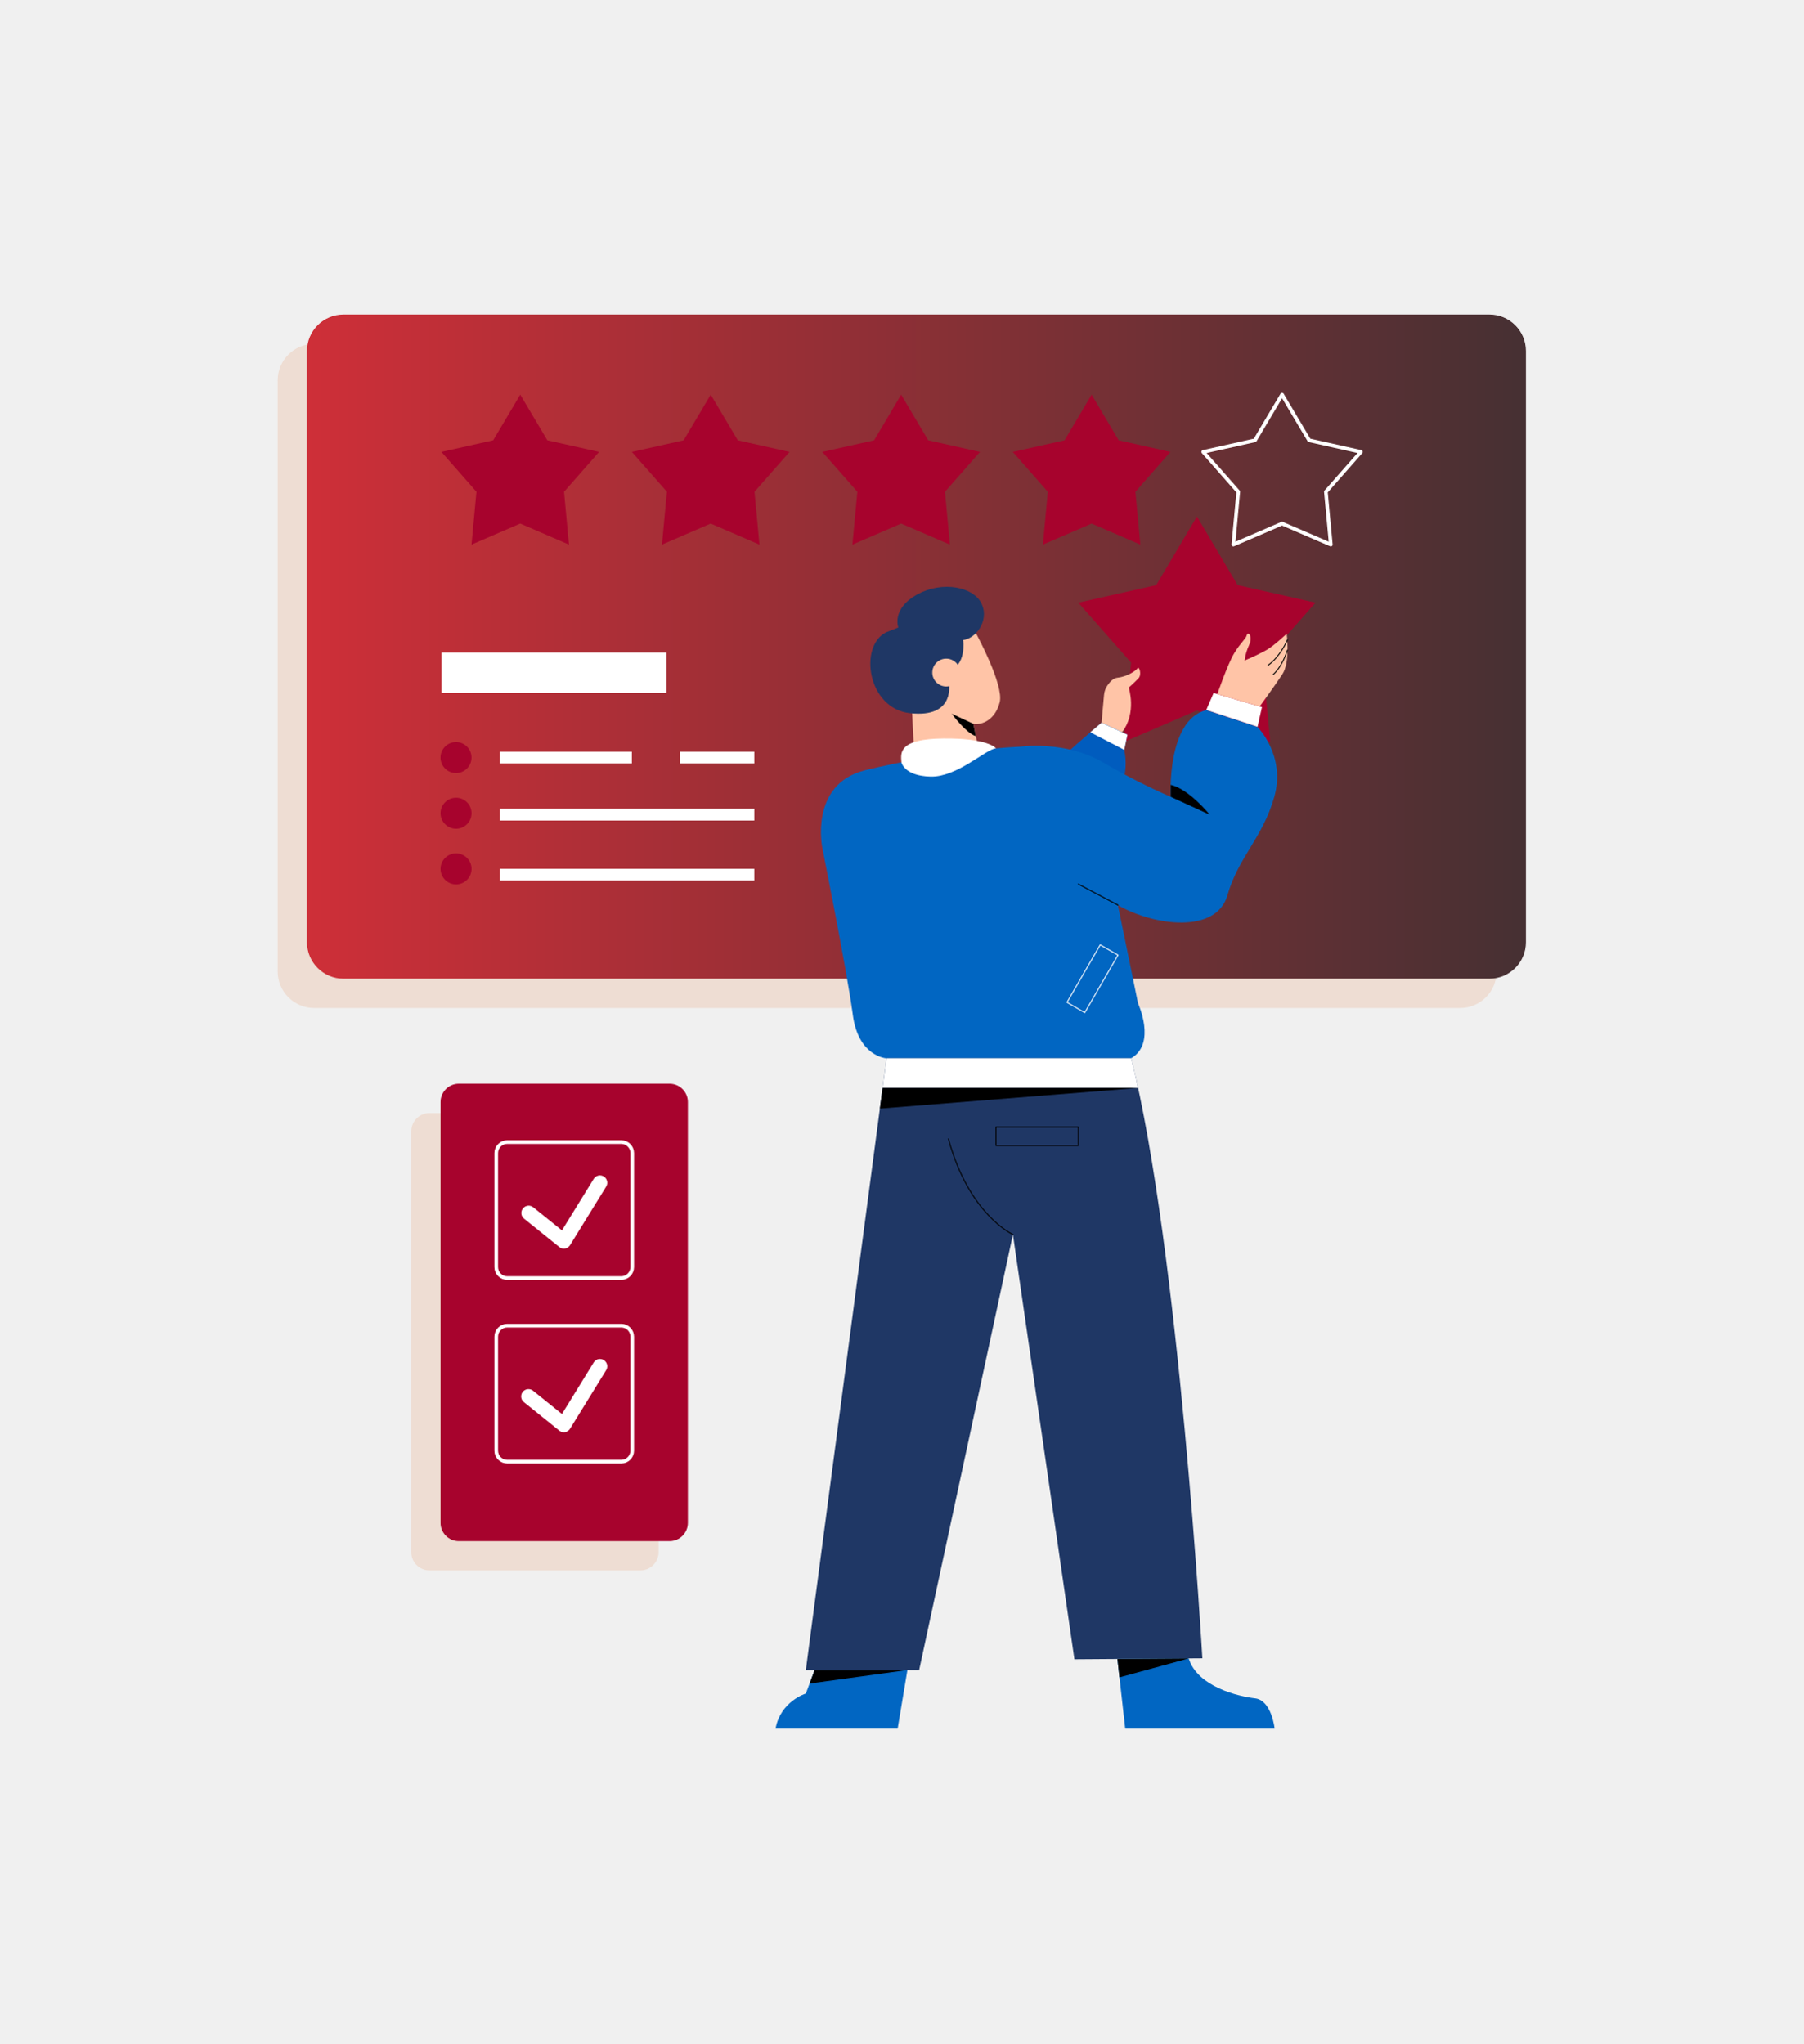
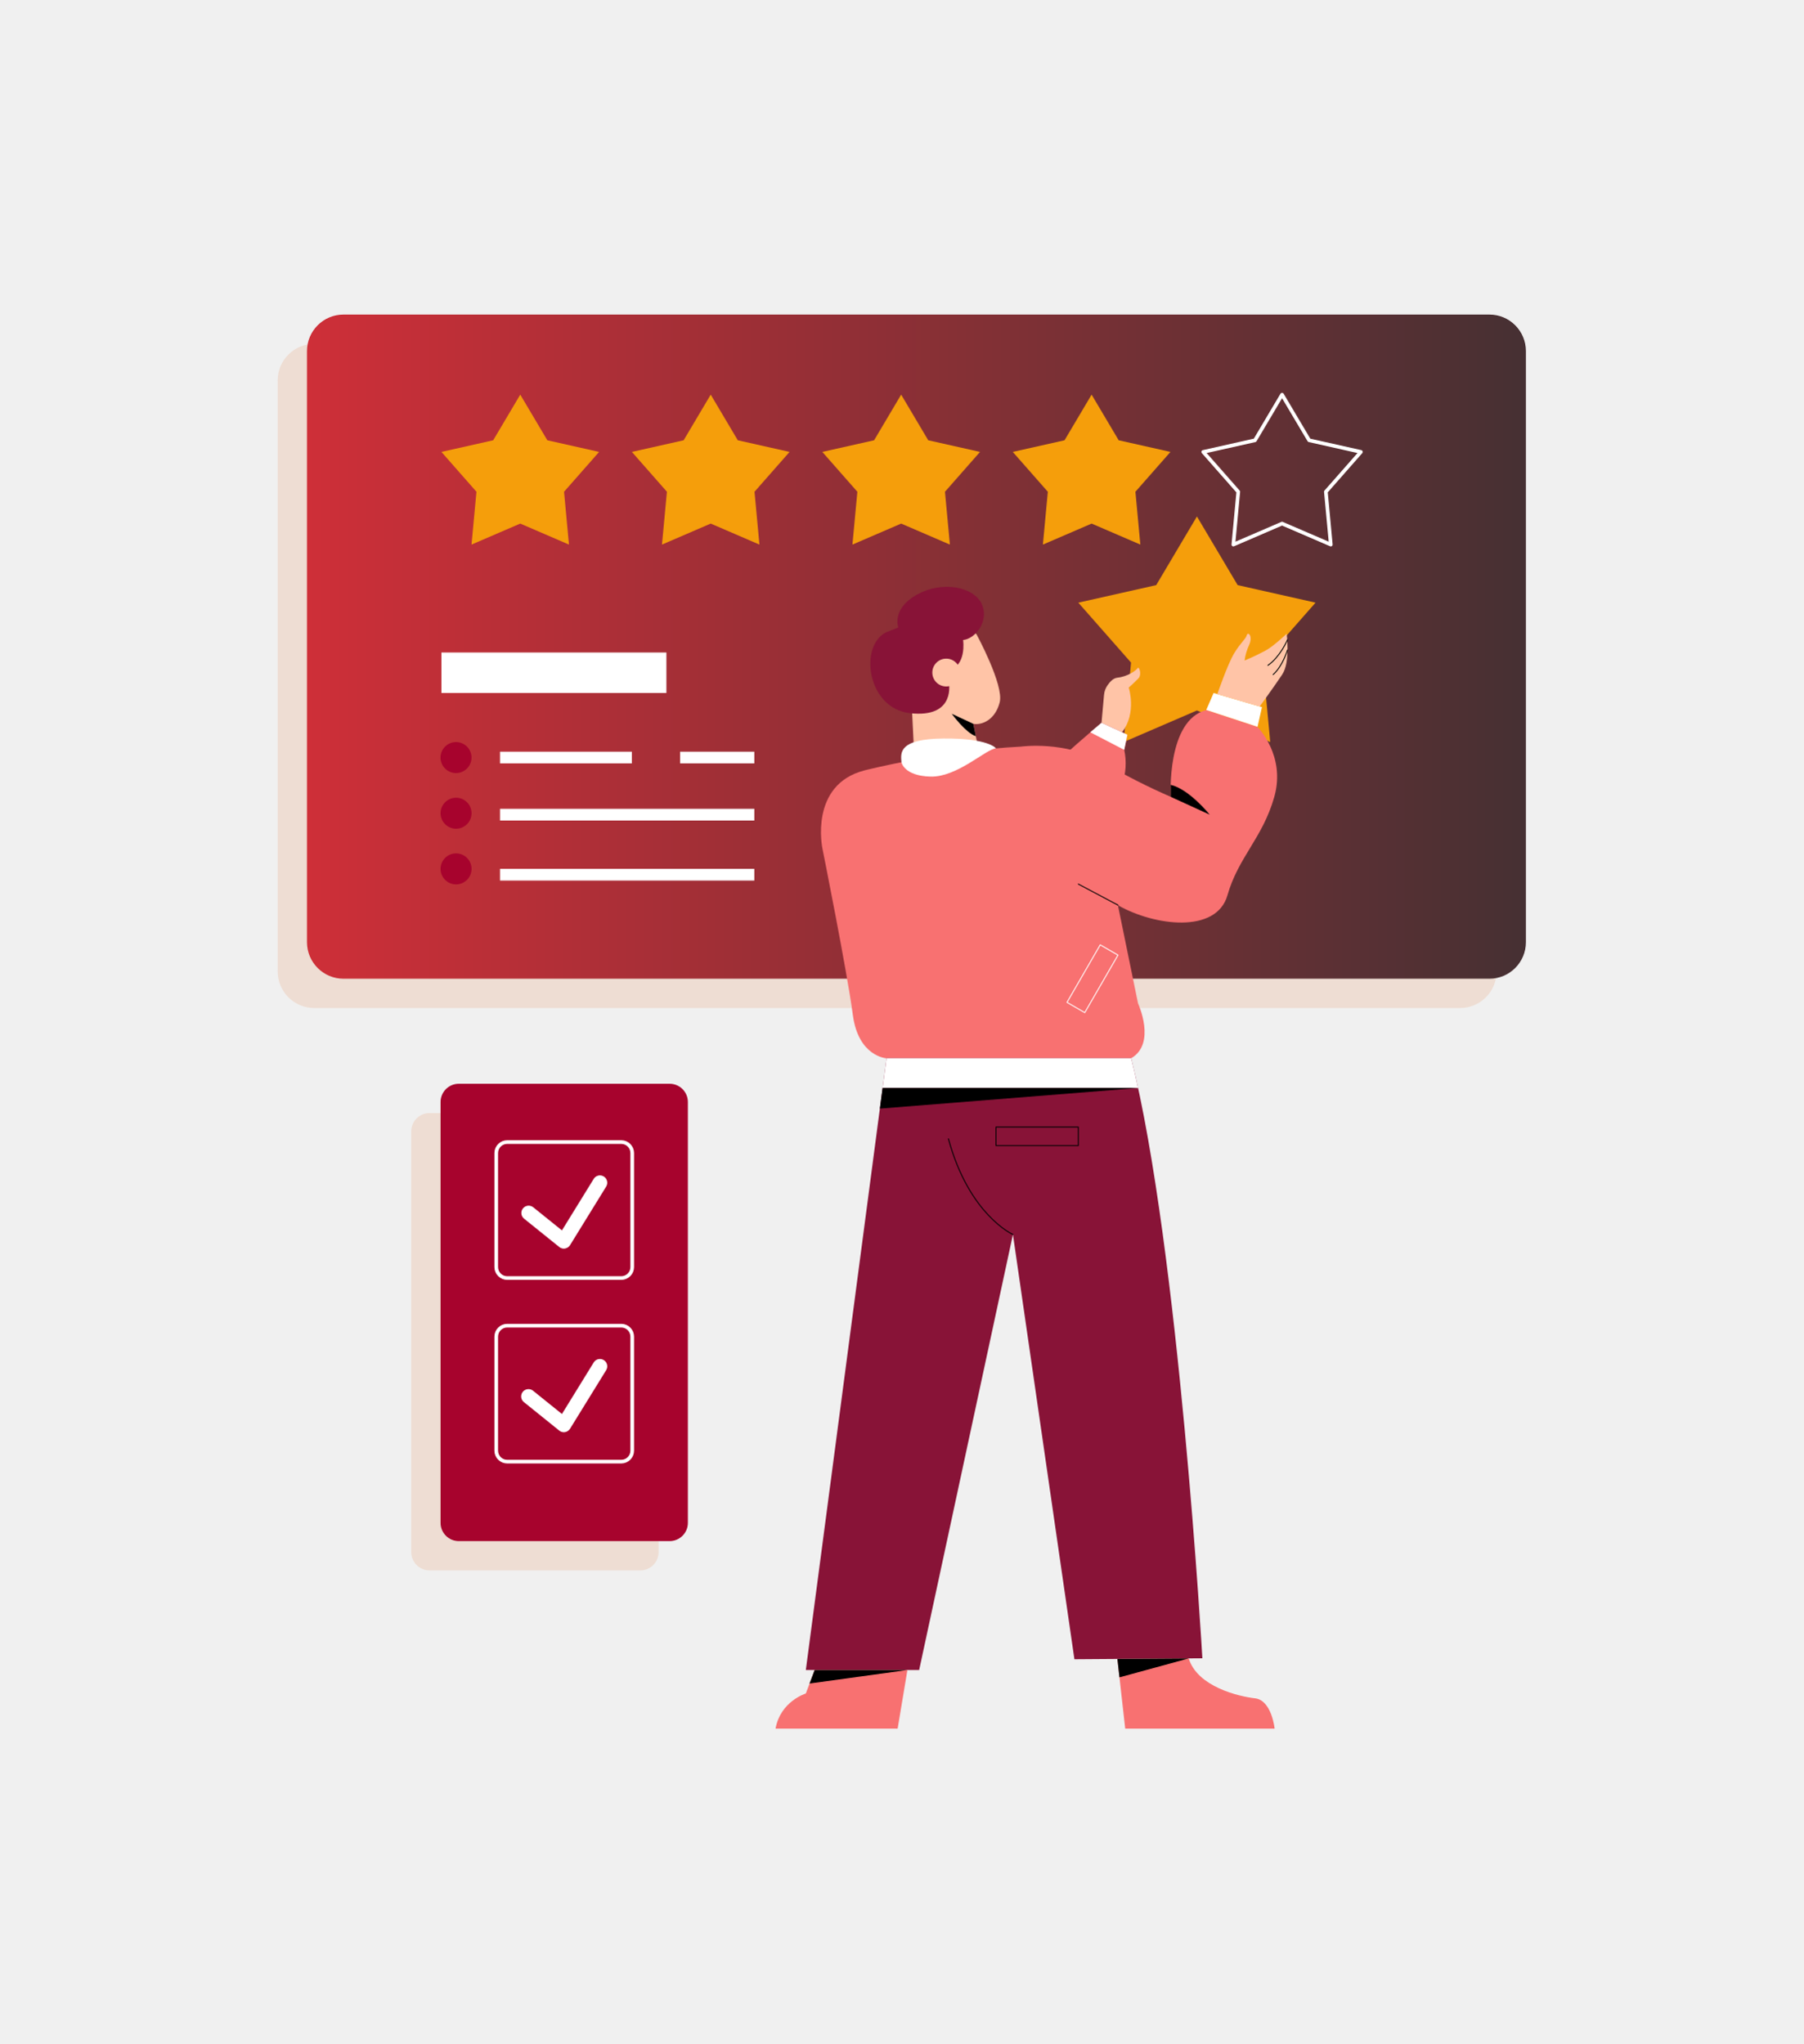
<svg xmlns="http://www.w3.org/2000/svg" id="Layer_1" data-name="Layer 1" viewBox="0 0 986.71 1117.97">
  <defs>
-     <style>.cls-1{fill:#eeddd3;}.cls-2{fill:url(#linear-gradient);}.cls-3{fill:#a7032d;}.cls-4{fill:#ffc4a7;}.cls-5{fill:#005cbe;}.cls-6{fill:#fff;}.cls-7{fill:#1f3765;}.cls-8{fill:#0166c2;}.cls-10,.cls-11,.cls-9{fill:none;stroke-linecap:round;stroke-linejoin:round;}.cls-9{stroke:#000;}.cls-10,.cls-9{stroke-width:0.5px;}.cls-10,.cls-11{stroke:#fff;}.cls-11{stroke-width:2px;}</style>
+     <style>.cls-1{fill:#eeddd3;}.cls-13{fill:#f59e0b;}.cls-2{fill:url(#linear-gradient);}.cls-3{fill:#a7032d;}.cls-4{fill:#ffc4a7;}.cls-5{fill:#f87171;}.cls-6{fill:#fff;}.cls-7{fill:#881337;}.cls-8{fill:#f87171;}.cls-10,.cls-11,.cls-9{fill:none;stroke-linecap:round;stroke-linejoin:round;}.cls-9{stroke:#000;}.cls-10,.cls-9{stroke-width:0.5px;}.cls-10,.cls-11{stroke:#fff;}.cls-11{stroke-width:2px;}</style>
    <linearGradient id="linear-gradient" x1="167.94" y1="353.83" x2="834.81" y2="353.83" gradientUnits="userSpaceOnUse">
      <stop offset="0" stop-color="#CE2F38" />
      <stop offset="1" stop-color="#463033" />
    </linearGradient>
  </defs>
  <rect class="cls-1" x="151.91" y="188.14" width="666.87" height="363.42" rx="20" />
  <rect class="cls-2" x="167.94" y="172.11" width="666.87" height="363.42" rx="20" />
-   <polygon class="cls-3" points="654.83 282.6 677.11 320.16 719.72 329.75 690.88 362.54 694.93 406.03 654.83 388.74 614.73 406.03 618.78 362.54 589.94 329.75 632.55 320.16 654.83 282.6" />
+   <polygon class="cls-13" points="654.83 282.6 677.11 320.16 719.72 329.75 690.88 362.54 694.93 406.03 654.83 388.74 614.73 406.03 618.78 362.54 589.94 329.75 632.55 320.16 654.83 282.6" />
  <path class="cls-4" d="M613.85,400.68l-11.22-5.21L604,380.23a10.82,10.82,0,0,1,2-5.4c1.23-1.71,3-3.77,5.23-4,5.74-.61,10.35-4,11.15-5.24s2.47,3.5.42,5.61c-2.86,2.95-5.29,5-5.29,5S622.07,390.06,613.85,400.68Z" />
  <path class="cls-5" d="M571.24,432.34a37.12,37.12,0,0,1,11-19.1c9.09-8.28,20.44-17.77,20.44-17.77L616.79,402l-1.74,8.28a35.22,35.22,0,0,1-1.2,19.1c-3.6,10-7.08,18.57-7.08,18.57Z" />
  <polygon class="cls-6" points="615.05 410.3 596.48 400.68 602.63 395.47 616.79 402.02 615.05 410.3" />
  <path class="cls-4" d="M534.3,347.18s15,27.65,12.63,37.07-9.42,12.63-14.43,11.82l4.21,20.84-36.27,2.21-1.61-33.07s-14.62-14.62-7.61-28.85S519.07,330.55,534.3,347.18Z" />
  <path class="cls-7" d="M519.07,373.23s4.26,19.87-21.24,17c-23.44-2.6-28.05-36.87-13-44.28l6.61-2.61s-3.81-10.22,10.22-18,31.26-4.21,35.47,5.21-3.61,19-10.22,19.64c0,0,2.16,14.82-8.64,16.63Z" />
  <path class="cls-4" d="M525.28,368a7.61,7.61,0,1,1-7.61-7.61A7.6,7.6,0,0,1,525.28,368Z" />
  <path d="M532.5,396.07l-11.82-5.53s7.73,10.6,13.18,12.27Z" />
  <path class="cls-8" d="M473,421.52s42.29-10.82,85.57-13c0,0,24.24-3.41,44.88,8.61A342.48,342.48,0,0,0,640.5,436s-2.4-41.88,19.44-47.49l28,9.22s15.63,15.63,9.22,38.27-19.64,32.86-25.65,53.9-39.87,16.83-59.91,5.41l11,53.7s10.22,22-3.81,30.06H485s-15.43-.8-18.44-23.84-16.63-91-16.63-91S442.53,429.34,473,421.52Z" />
  <path d="M640.5,436l21.31,9.75s-11.09-13.89-21.31-16.3Z" />
  <line class="cls-9" x1="611.65" y1="495.26" x2="589.94" y2="483.74" />
  <path class="cls-6" d="M493.17,417.06s1.26,7.47,15.88,7.87,30.21-15,35.85-15.47c0,0-4-5.57-28.63-5.37S492.72,411.8,493.17,417.06Z" />
  <polygon class="cls-6" points="659.94 388.46 663.95 379.17 690.4 386.92 687.99 397.68 659.94 388.46" />
  <path class="cls-4" d="M666,379.77s5.57-16.26,9.18-22.27,6.31-7.71,6.91-9.92,3.51.3,1.3,5.31a29.84,29.84,0,0,0-2.5,8.52A121.62,121.62,0,0,0,693,355.6c4.07-2.34,10.92-8.82,10.92-8.82s2.11,15.43-2.4,22.24-12.36,17.54-12.36,17.54Z" />
  <path class="cls-9" d="M704.41,350.05s-4.06,9.42-10.74,14" />
  <path class="cls-9" d="M704.41,355.6s-2.66,8.88-7.87,13.49" />
  <path class="cls-7" d="M485,579,440.86,913.79h62l51.3-238.32L587.8,907.91l70-.53S645,683,618.86,579Z" />
  <path class="cls-6" d="M622.64,595.32c-1.23-5.7-2.48-11.15-3.78-16.3H485l-2.15,16.3Z" />
  <path class="cls-9" d="M554.14,675.47s-24-10.69-35.27-52.36" />
  <rect class="cls-9" x="544.9" y="616.69" width="45.04" height="10.15" />
  <polygon points="481.37 606.6 622.64 595.32 482.86 595.32 481.37 606.6" />
  <rect class="cls-10" x="592.08" y="517.37" width="11.22" height="36.34" transform="translate(347.85 -227.1) rotate(30)" />
  <path class="cls-8" d="M611.32,907.73l4.27,38.12h81.75s-1.6-15.49-10.68-16.56-31.51-6.3-36.33-21.85Z" />
  <path class="cls-8" d="M445.67,913.79l-4.81,12.85s-13.9,4.25-16.57,19.21h66.8l5.34-32.06Z" />
  <polygon points="650.33 907.44 612.45 917.81 611.32 907.73 650.33 907.44" />
  <polygon points="496.43 913.79 442.9 921.19 445.67 913.79 496.43 913.79" />
-   <polygon class="cls-3" points="284.62 215.93 299.43 240.9 327.75 247.27 308.58 269.07 311.27 297.97 284.62 286.48 257.96 297.97 260.66 269.07 241.49 247.27 269.81 240.9 284.62 215.93" />
-   <polygon class="cls-3" points="388.82 215.93 403.63 240.9 431.95 247.27 412.78 269.07 415.47 297.97 388.82 286.48 362.16 297.97 364.86 269.07 345.69 247.27 374.01 240.9 388.82 215.93" />
-   <polygon class="cls-3" points="493.01 215.93 507.82 240.9 536.15 247.27 516.98 269.07 519.67 297.97 493.01 286.48 466.36 297.97 469.05 269.07 449.88 247.27 478.21 240.9 493.01 215.93" />
-   <polygon class="cls-3" points="597.21 215.93 612.02 240.9 640.34 247.27 621.17 269.07 623.87 297.97 597.21 286.48 570.56 297.97 573.25 269.07 554.08 247.27 582.4 240.9 597.21 215.93" />
+   <polygon class="cls-13" points="284.62 215.93 299.43 240.9 327.75 247.27 308.58 269.07 311.27 297.97 284.62 286.48 257.96 297.97 260.66 269.07 241.49 247.27 269.81 240.9 284.62 215.93" />
+   <polygon class="cls-13" points="388.82 215.93 403.63 240.9 431.95 247.27 412.78 269.07 415.47 297.97 388.82 286.48 362.16 297.97 364.86 269.07 345.69 247.27 374.01 240.9 388.82 215.93" />
+   <polygon class="cls-13" points="493.01 215.93 507.82 240.9 536.15 247.27 516.98 269.07 519.67 297.97 493.01 286.48 466.36 297.97 469.05 269.07 449.88 247.27 478.21 240.9 493.01 215.93" />
+   <polygon class="cls-13" points="597.21 215.93 612.02 240.9 640.34 247.27 621.17 269.07 623.87 297.97 597.21 286.48 570.56 297.97 573.25 269.07 554.08 247.27 582.4 240.9 597.21 215.93" />
  <polygon class="cls-11" points="701.41 215.93 716.22 240.9 744.54 247.27 725.37 269.07 728.07 297.97 701.41 286.48 674.75 297.97 677.45 269.07 658.28 247.27 686.6 240.9 701.41 215.93" />
  <rect class="cls-6" x="241.49" y="357.03" width="123.09" height="22.14" />
  <rect class="cls-6" x="372.06" y="411.3" width="40.61" height="6.41" />
  <rect class="cls-6" x="273.55" y="411.3" width="72.14" height="6.41" />
  <rect class="cls-6" x="273.55" y="442.56" width="139.12" height="6.41" />
  <rect class="cls-6" x="273.55" y="475.41" width="139.12" height="6.41" />
  <path class="cls-3" d="M241,414.51A8.48,8.48,0,1,1,249.5,423,8.48,8.48,0,0,1,241,414.51Z" />
  <circle class="cls-3" cx="249.5" cy="444.97" r="8.48" />
  <circle class="cls-3" cx="249.5" cy="475.43" r="8.48" />
  <rect class="cls-1" x="224.99" y="609.03" width="135.31" height="250.26" rx="10" />
  <rect class="cls-3" x="241.02" y="593" width="135.31" height="250.26" rx="10" />
  <rect class="cls-11" x="271.48" y="624.91" width="74.4" height="74.4" rx="6" />
  <path class="cls-6" d="M308.47,683.22a4,4,0,0,1-2.51-.89l-19.24-15.49a4,4,0,1,1,5-6.25l15.7,12.65,17.38-28.19a4,4,0,1,1,6.82,4.21l-19.77,32.06a4,4,0,0,1-2.73,1.84A3.91,3.91,0,0,1,308.47,683.22Z" />
  <rect class="cls-11" x="271.48" y="725.37" width="74.4" height="74.4" rx="6" />
  <path class="cls-6" d="M308.47,783.68a4,4,0,0,1-2.51-.89l-19.24-15.5a4,4,0,1,1,5-6.24l15.7,12.65,17.38-28.2a4,4,0,0,1,6.82,4.21l-19.77,32.06a4,4,0,0,1-2.73,1.85A3.91,3.91,0,0,1,308.47,783.68Z" />
</svg>
